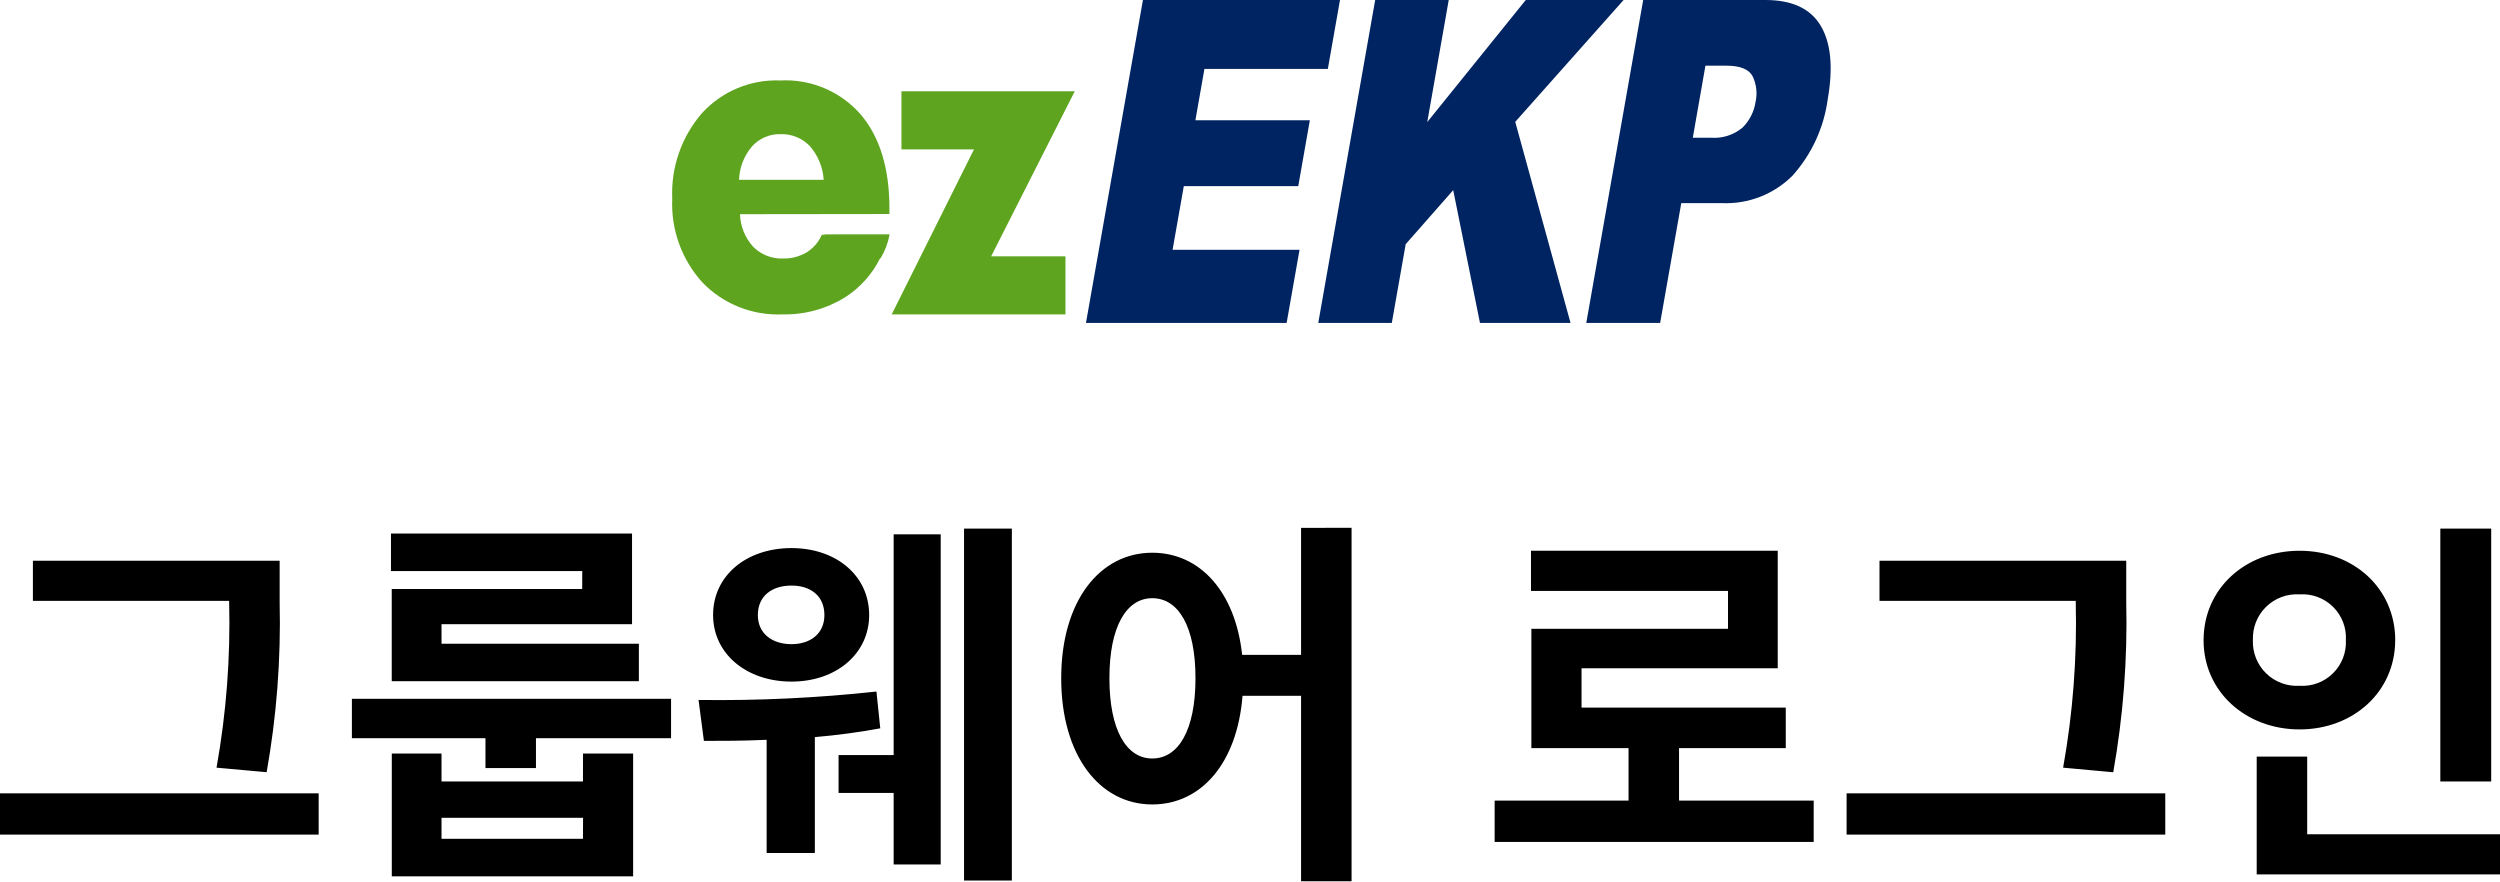
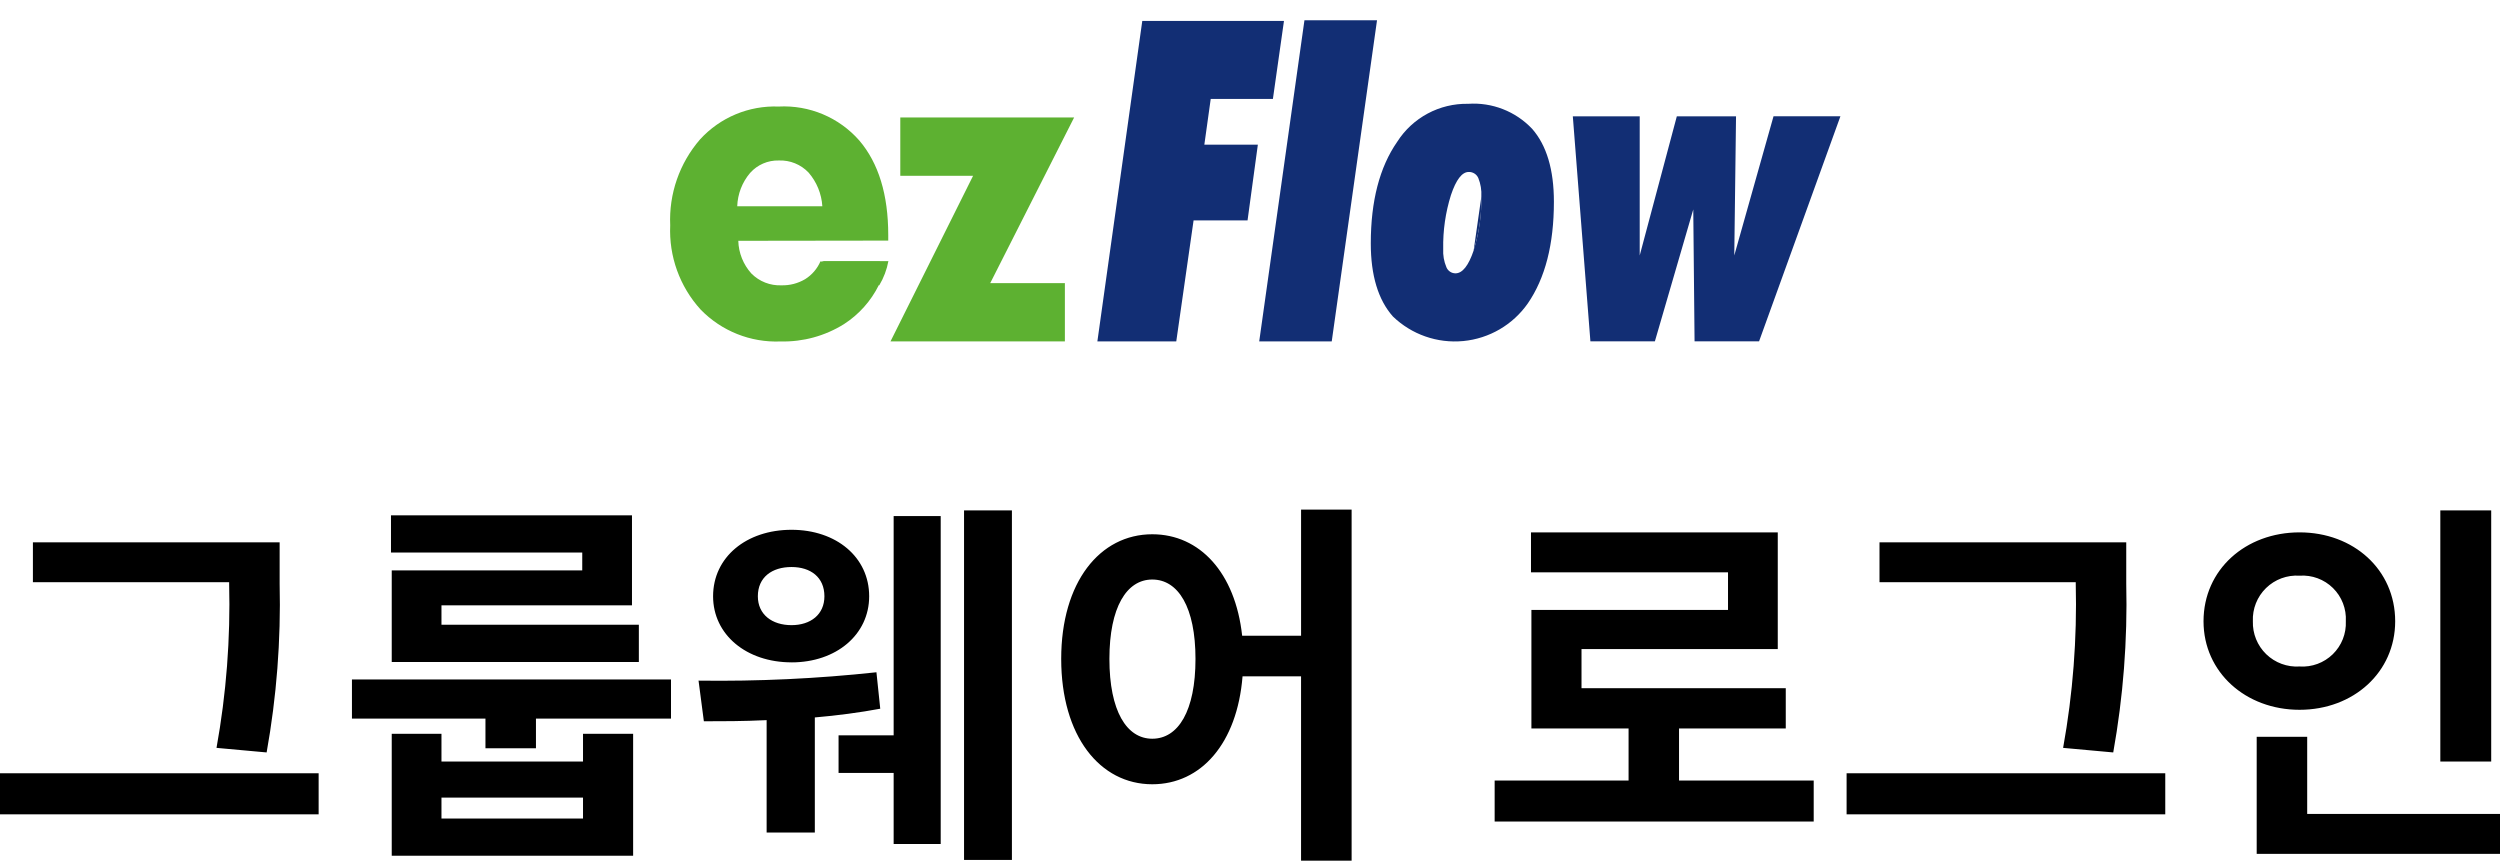
- <svg xmlns="http://www.w3.org/2000/svg" width="228.725" height="80.629" viewBox="0 0 228.725 80.629">
+ <svg xmlns="http://www.w3.org/2000/svg" width="235" height="80.904" viewBox="0 0 235 80.904">
  <defs>
    <clipPath id="clip-path">
-       <rect id="사각형_20603" data-name="사각형 20603" width="105.984" height="29.548" fill="none" />
+       <rect id="사각형_33442" data-name="사각형 33442" width="110" height="30.187" fill="none" />
    </clipPath>
  </defs>
-   <g id="그룹_2639" data-name="그룹 2639" transform="translate(-1164.505 -225.451)">
-     <g id="그룹_2580" data-name="그룹 2580" transform="translate(1226.008 225.451)">
-       <path id="패스_1" data-name="패스 1" d="M69.4,0,64.188,29.548H82.547l1.18-6.691H72.112l1.027-5.825H83.61l1.061-6.027H74.2l.827-4.7H86.317L87.429,0Z" transform="translate(-26.336 0)" fill="#002462" />
-       <path id="패스_2" data-name="패스 2" d="M119.212,0,110.2,11.167,112.165,0h-6.729l-5.209,29.548h6.729l1.271-7.21,4.347-4.941,2.449,12.151h8.286l-5.06-18.4L128.162,0Z" transform="translate(-41.123 0)" fill="#002462" />
-       <g id="그룹_2400" data-name="그룹 2400" transform="translate(0 0)">
-         <g id="그룹_2399" data-name="그룹 2399" clip-path="url(#clip-path)">
-           <path id="패스_3" data-name="패스 3" d="M147.016,0H158.2q3.654,0,5.058,2.358T163.9,9.07a13.093,13.093,0,0,1-3.216,6.994,8.6,8.6,0,0,1-6.5,2.519H150.5l-1.934,10.965h-6.758Zm4.538,12.6H153.2a4.023,4.023,0,0,0,2.894-.917,4.171,4.171,0,0,0,1.2-2.348,3.6,3.6,0,0,0-.267-2.358q-.513-.968-2.4-.968h-1.917Z" transform="translate(-58.183 0)" fill="#002462" />
-           <path id="패스_4" data-name="패스 4" d="M34.94,14.162v5.316h6.637l-7.531,15.1h15.9V29.263h-6.8l7.649-15.1Z" transform="translate(-13.969 -5.811)" fill="#5ea41f" />
-           <path id="패스_5" data-name="패스 5" d="M13.791,26.563l.222.093-.32-.071a3.568,3.568,0,0,1-1.4,1.625,4.03,4.03,0,0,1-2.154.561A3.65,3.65,0,0,1,7.4,27.692,4.642,4.642,0,0,1,6.2,24.717L19.871,24.7v-.5q0-5.522-2.638-8.619a9.135,9.135,0,0,0-7.354-3.1,9.216,9.216,0,0,0-7.158,2.99A11.188,11.188,0,0,0,0,23.3a10.68,10.68,0,0,0,2.767,7.668,9.6,9.6,0,0,0,7.3,2.915,10.419,10.419,0,0,0,5.776-1.582,8.97,8.97,0,0,0,3.174-3.552l.039.017a6.618,6.618,0,0,0,.833-2.208ZM7.285,18.528A3.378,3.378,0,0,1,9.9,17.395a3.551,3.551,0,0,1,2.7,1.1,5.186,5.186,0,0,1,1.257,3.077H6.111a4.945,4.945,0,0,1,1.175-3.039" transform="translate(0 -5.12)" fill="#5ea41f" />
+   <g id="그룹_54476" data-name="그룹 54476" transform="translate(-1157 -307)">
+     <g id="그룹_54461" data-name="그룹 54461" transform="translate(-121 3)">
+       <rect id="사각형_33443" data-name="사각형 33443" width="112" height="34" transform="translate(1340 304)" fill="none" />
+       <g id="그룹_54460" data-name="그룹 54460" transform="translate(1341 305.906)">
+         <path id="패스_55254" data-name="패스 55254" d="M70.221.105,66,30.228h7.416l1.627-11.373h5.073l.969-7.121H76.055l.6-4.3H82.5L83.54.105Z" transform="translate(-25.847 -0.041)" fill="#122e74" />
+         <path id="패스_55255" data-name="패스 55255" d="M95.272,0,91.02,30.187h6.817L102.094,0Z" transform="translate(-35.654 0)" fill="#122e74" />
+         <g id="그룹_54459" data-name="그룹 54459" transform="translate(0 0)">
+           <g id="그룹_54458" data-name="그룹 54458" clip-path="url(#clip-path)">
+             <path id="패스_55256" data-name="패스 55256" d="M123.436,15.249a7.567,7.567,0,0,0-6-2.339,7.731,7.731,0,0,0-6.674,3.575q-2.48,3.576-2.48,9.55,0,4.513,2.076,6.862a8.376,8.376,0,0,0,12.678-1.216q2.458-3.563,2.459-9.56,0-4.533-2.056-6.872M117.951,26.7q-.728,2.147-1.711,2.146a.922.922,0,0,1-.85-.575,3.865,3.865,0,0,1-.3-1.725,15.912,15.912,0,0,1,.728-5.062q.727-2.165,1.669-2.167a.949.949,0,0,1,.9.566,3.994,3.994,0,0,1,.287,1.734,15.878,15.878,0,0,1-.727,5.082" transform="translate(-42.428 -5.058)" fill="#122e74" />
+             <path id="패스_55257" data-name="패스 55257" d="M124.91,27.221l-.727,5.082a15.873,15.873,0,0,0,.727-5.082" transform="translate(-48.659 -10.666)" fill="#122e74" />
+             <path id="패스_55258" data-name="패스 55258" d="M154.689,27.925l.165-13.078h-5.566L145.8,27.925V14.848h-6.288L141.165,36h6.06l3.609-12.4.122,12.4h6.062l7.648-21.157h-6.288Z" transform="translate(-54.667 -5.818)" fill="#122e74" />
+             <path id="패스_55259" data-name="패스 55259" d="M34.969,15.016V20.5h6.843L34.047,36.071H50.44V30.589H43.423l7.888-15.573Z" transform="translate(-13.341 -5.883)" fill="#5db131" />
+             <path id="패스_55260" data-name="패스 55260" d="M14.223,27.858l.228.1-.328-.074a3.7,3.7,0,0,1-1.441,1.676,4.163,4.163,0,0,1-2.222.578,3.76,3.76,0,0,1-2.833-1.113A4.776,4.776,0,0,1,6.4,25.954l14.095-.02v-.519q0-5.694-2.719-8.888a9.424,9.424,0,0,0-7.584-3.194,9.506,9.506,0,0,0-7.383,3.083A11.545,11.545,0,0,0,0,24.5a11.017,11.017,0,0,0,2.852,7.909,9.9,9.9,0,0,0,7.526,3.006,10.744,10.744,0,0,0,5.958-1.631,9.236,9.236,0,0,0,3.273-3.663l.041.018a6.856,6.856,0,0,0,.859-2.277ZM7.512,19.572a3.487,3.487,0,0,1,2.7-1.169A3.66,3.66,0,0,1,13,19.533a5.349,5.349,0,0,1,1.3,3.173H6.3a5.1,5.1,0,0,1,1.211-3.134" transform="translate(0 -5.224)" fill="#5db131" />
+           </g>
        </g>
      </g>
    </g>
-     <path id="패스_4892" data-name="패스 4892" d="M22.47-22.435a75.015,75.015,0,0,1-1.155,15.12L25.9-6.9a78.228,78.228,0,0,0,1.19-15.54V-26.25H4.515v3.675H22.47ZM1.5-4.97v3.78H30.66V-4.97Zm53.27-18.69H37.345v8.435h22.61v-3.43H41.9V-20.44h17.43v-8.295H37.275v3.43h17.5Zm.07,22.855H41.9V-2.73h12.95Zm0-5.25H41.9V-8.61h-4.55V2.625H59.43V-8.61H54.845Zm-21.14-7.56v3.605H45.92v2.73h4.62v-2.73H62.9v-3.605ZM73.92-23.975c1.75,0,3.01.945,3.01,2.7,0,1.68-1.26,2.66-3.01,2.66-1.785,0-3.08-.98-3.08-2.66C70.84-23.03,72.135-23.975,73.92-23.975Zm0,8.785c4.1,0,7.105-2.555,7.105-6.09,0-3.6-3.01-6.125-7.105-6.125-4.13,0-7.175,2.52-7.175,6.125C66.745-17.745,69.79-15.19,73.92-15.19Zm7.77.91a133.445,133.445,0,0,1-16.275.77l.49,3.745c1.645,0,3.605,0,5.74-.1V.49h4.41v-10.6c2.03-.175,4.13-.455,5.985-.805Zm1.575,5.81h-5.04v3.465h5.04V1.54H87.57V-28.665H83.265Zm6.44-20.72V3.01H94.08v-32.2Zm17.22,21.035c-2.345,0-3.92-2.555-3.92-7.35,0-4.76,1.575-7.315,3.92-7.315,2.38,0,3.955,2.555,3.955,7.315C110.88-10.71,109.305-8.155,106.925-8.155Zm13.615-21.1v11.62h-5.39c-.63-5.81-3.885-9.345-8.225-9.345-4.795,0-8.33,4.41-8.33,11.48,0,7.105,3.535,11.55,8.33,11.55,4.48,0,7.77-3.78,8.26-9.94h5.355V3.08h4.62V-29.26ZM155.12-4.305V-9.1h9.765v-3.71H146.2v-3.6H164.15V-27.16H141.575v3.675H159.6v3.465H141.61V-9.1h8.89v4.8H138.25v3.78h29.19v-3.78Zm36.295-18.13a75.015,75.015,0,0,1-1.155,15.12l4.585.42a78.228,78.228,0,0,0,1.19-15.54V-26.25H173.46v3.675h17.955ZM170.45-4.97v3.78h29.155V-4.97Zm58.975-24.22H224.77V-6.055h4.655Zm-21.8,10.22a4.021,4.021,0,0,1,4.27-4.2,3.976,3.976,0,0,1,4.235,4.2,3.986,3.986,0,0,1-4.235,4.165A4.032,4.032,0,0,1,207.62-18.97Zm13.02,0c0-4.76-3.815-8.19-8.75-8.19s-8.785,3.43-8.785,8.19c0,4.69,3.85,8.155,8.785,8.155S220.64-14.28,220.64-18.97ZM212.59-1.225v-7.1h-4.62V2.45h22.26V-1.225Z" transform="translate(1163 303)" />
+     <path id="패스_55272" data-name="패스 55272" d="M23.088-23.132A76.034,76.034,0,0,1,21.9-7.7l4.711.429a79.29,79.29,0,0,0,1.223-15.857v-3.893H4.641v3.75H23.088ZM1.548-5.31v3.857H31.5V-5.31ZM56.279-24.382H38.371v8.607H61.6v-3.5H43.046V-21.1H60.954V-29.56H38.3v3.5h17.98ZM56.351-1.06H43.046V-3.025H56.351Zm0-5.357H43.046V-9.025H38.371V2.44H61.062V-9.025H56.351Zm-21.72-7.714v3.679h12.55v2.786h4.747v-2.786H64.622v-3.679ZM75.95-24.7c1.8,0,3.093.964,3.093,2.75,0,1.714-1.295,2.714-3.093,2.714-1.834,0-3.164-1-3.164-2.714C72.785-23.739,74.116-24.7,75.95-24.7Zm0,8.964c4.207,0,7.3-2.607,7.3-6.214,0-3.679-3.093-6.25-7.3-6.25-4.243,0-7.372,2.571-7.372,6.25C68.578-18.346,71.706-15.739,75.95-15.739Zm7.983.929a138.043,138.043,0,0,1-16.722.786l.5,3.821c1.69,0,3.7,0,5.9-.107V.261h4.531V-10.56c2.086-.179,4.243-.464,6.149-.821Zm1.618,5.929H80.373v3.536h5.178V1.333h4.423V-29.489H85.551Zm6.617-21.143V2.833h4.5V-30.025ZM109.86-8.56c-2.409,0-4.028-2.607-4.028-7.5,0-4.857,1.618-7.464,4.028-7.464,2.445,0,4.064,2.607,4.064,7.464C113.924-11.167,112.305-8.56,109.86-8.56ZM123.849-30.1v11.857h-5.538c-.647-5.929-3.992-9.536-8.451-9.536-4.927,0-8.559,4.5-8.559,11.714,0,7.25,3.632,11.786,8.559,11.786,4.6,0,7.983-3.857,8.487-10.143h5.5V2.9H128.6v-33ZM159.377-4.632V-9.525H169.41V-13.31h-19.2v-3.679h18.448V-27.953H145.461v3.75h18.52v3.536H145.5V-9.525h9.134v4.893H142.045V-.775h29.991V-4.632Zm37.291-18.5A76.034,76.034,0,0,1,195.481-7.7l4.711.429a79.29,79.29,0,0,0,1.223-15.857v-3.893H178.221v3.75h18.448ZM175.128-5.31v3.857h29.955V-5.31Zm60.593-24.714h-4.783V-6.417h4.783ZM213.318-19.6a4.118,4.118,0,0,1,4.387-4.286,4.072,4.072,0,0,1,4.351,4.286,4.082,4.082,0,0,1-4.351,4.25A4.13,4.13,0,0,1,213.318-19.6Zm13.377,0c0-4.857-3.92-8.357-8.99-8.357s-9.026,3.5-9.026,8.357c0,4.786,3.956,8.321,9.026,8.321S226.695-14.81,226.695-19.6ZM218.424-1.489v-7.25h-4.747v11h22.871v-3.75Z" transform="translate(1155.452 385)" />
  </g>
</svg>
